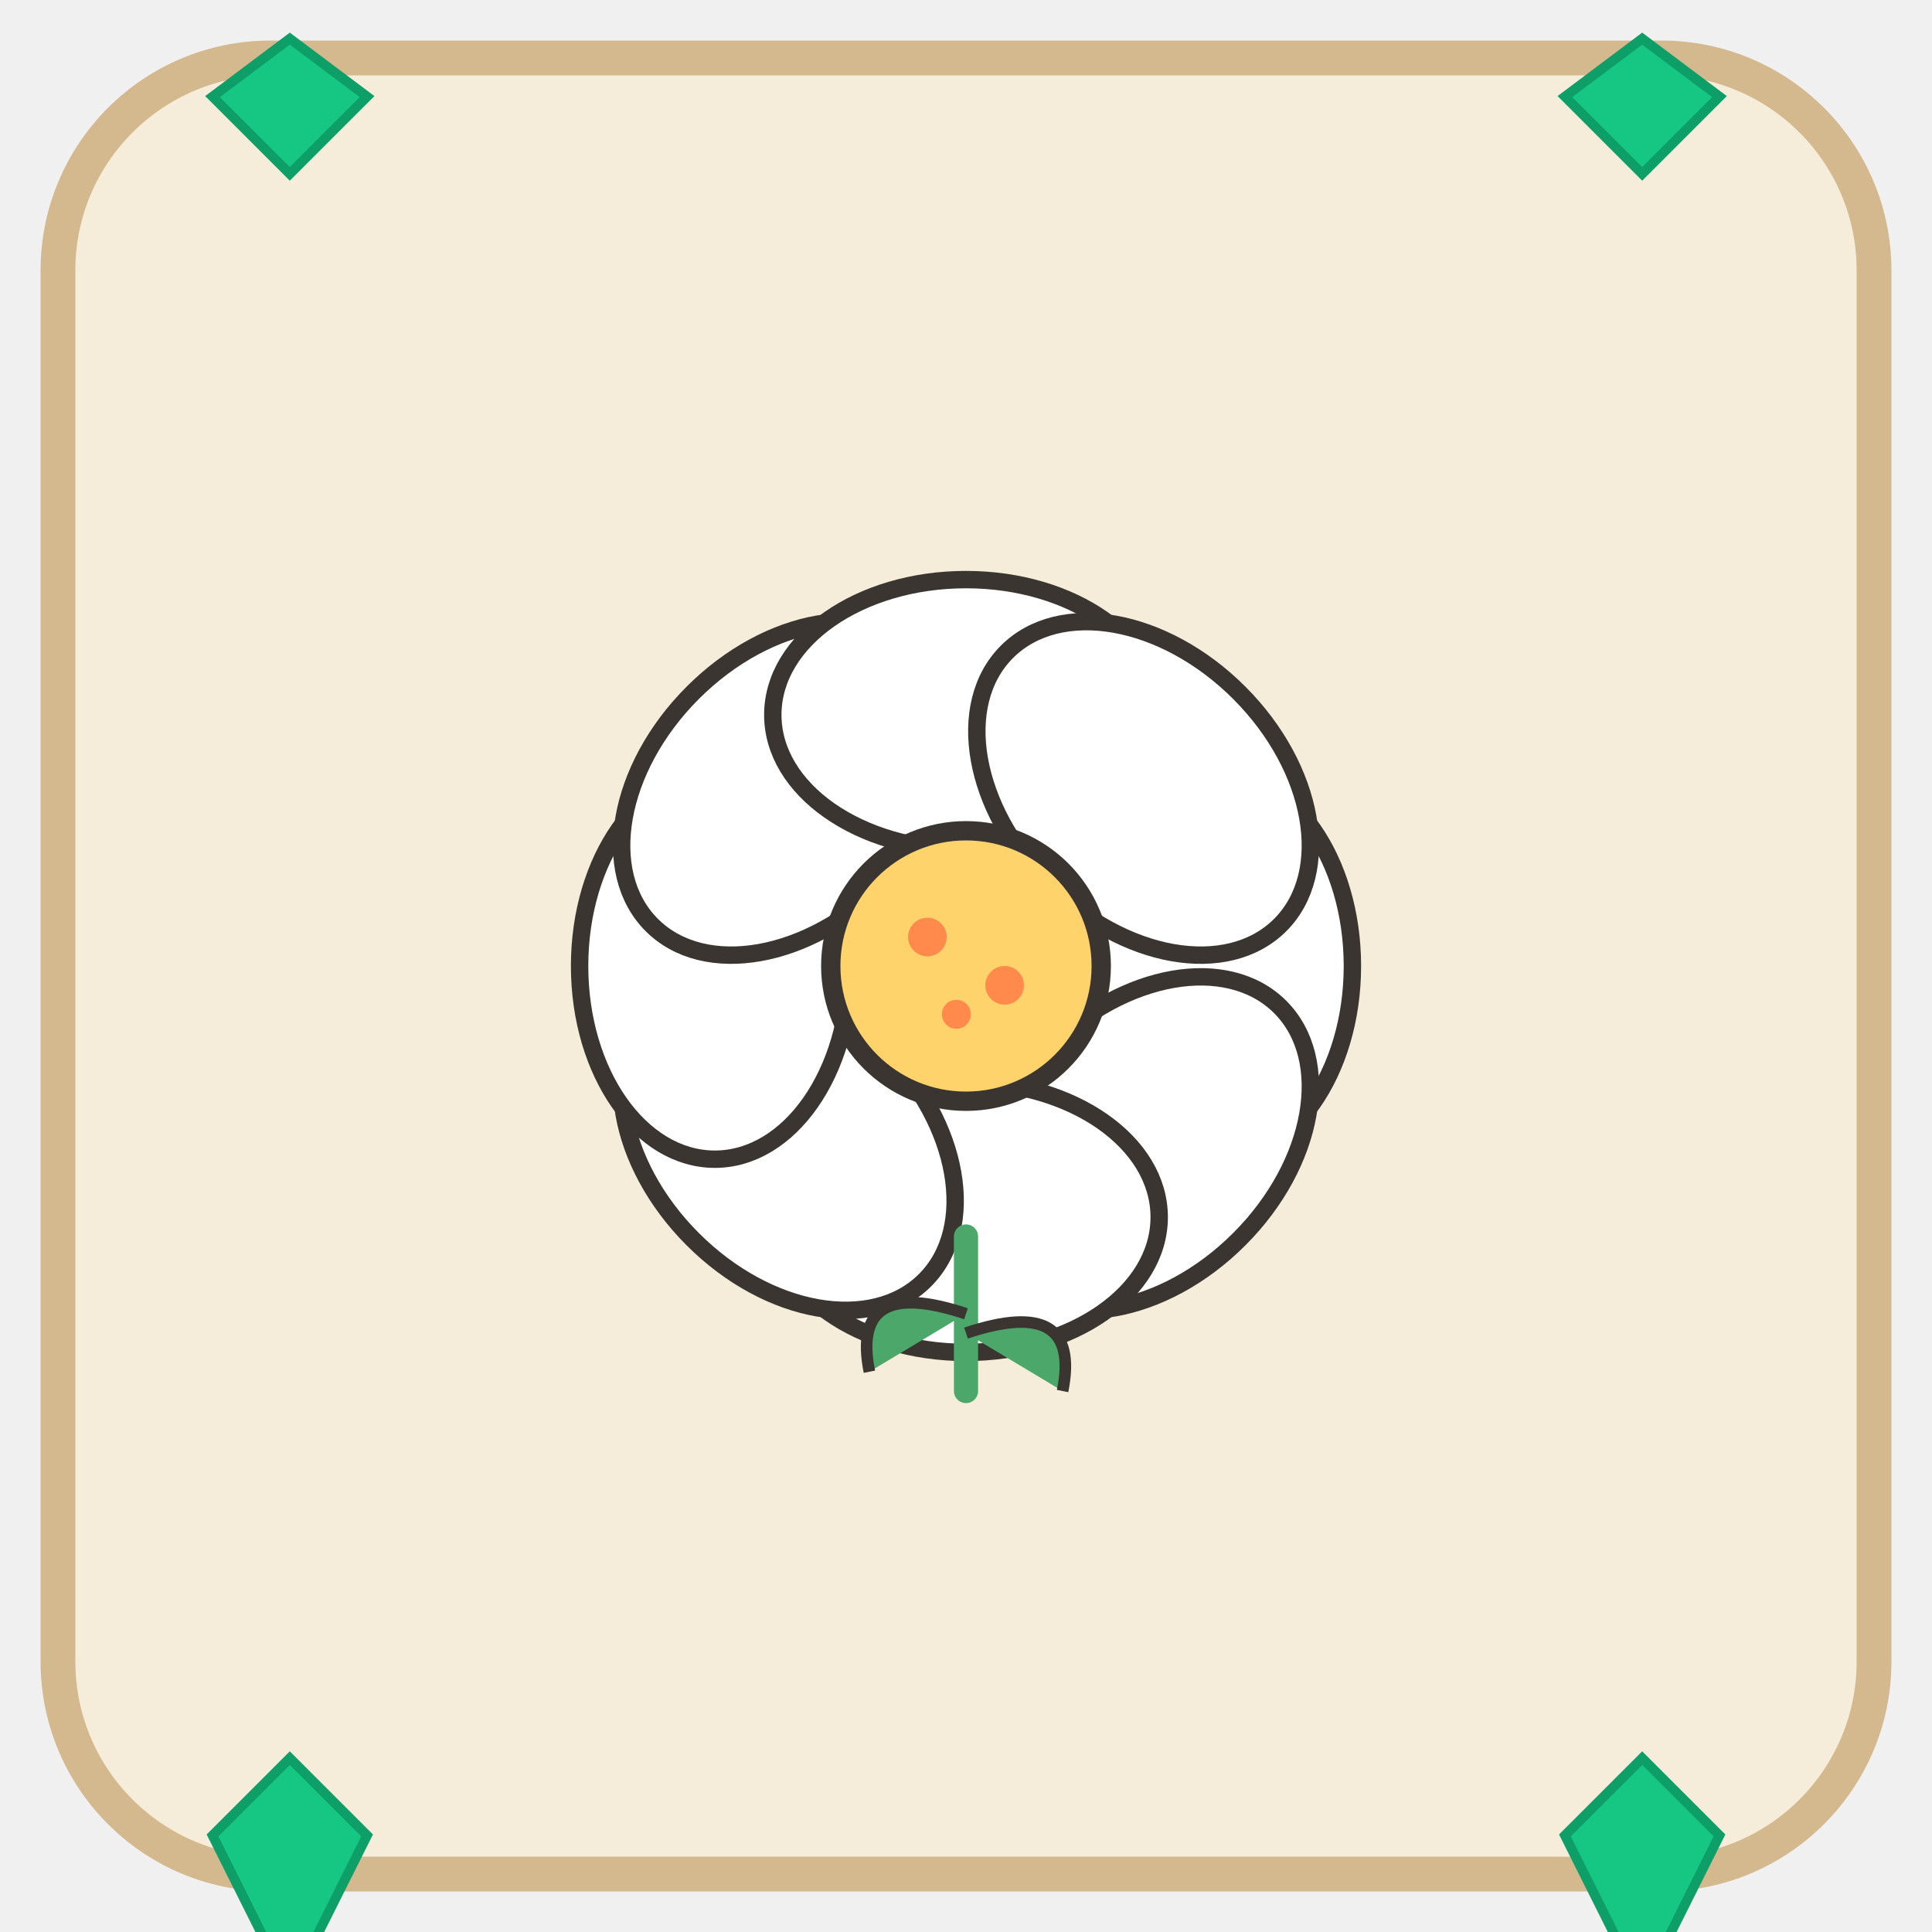
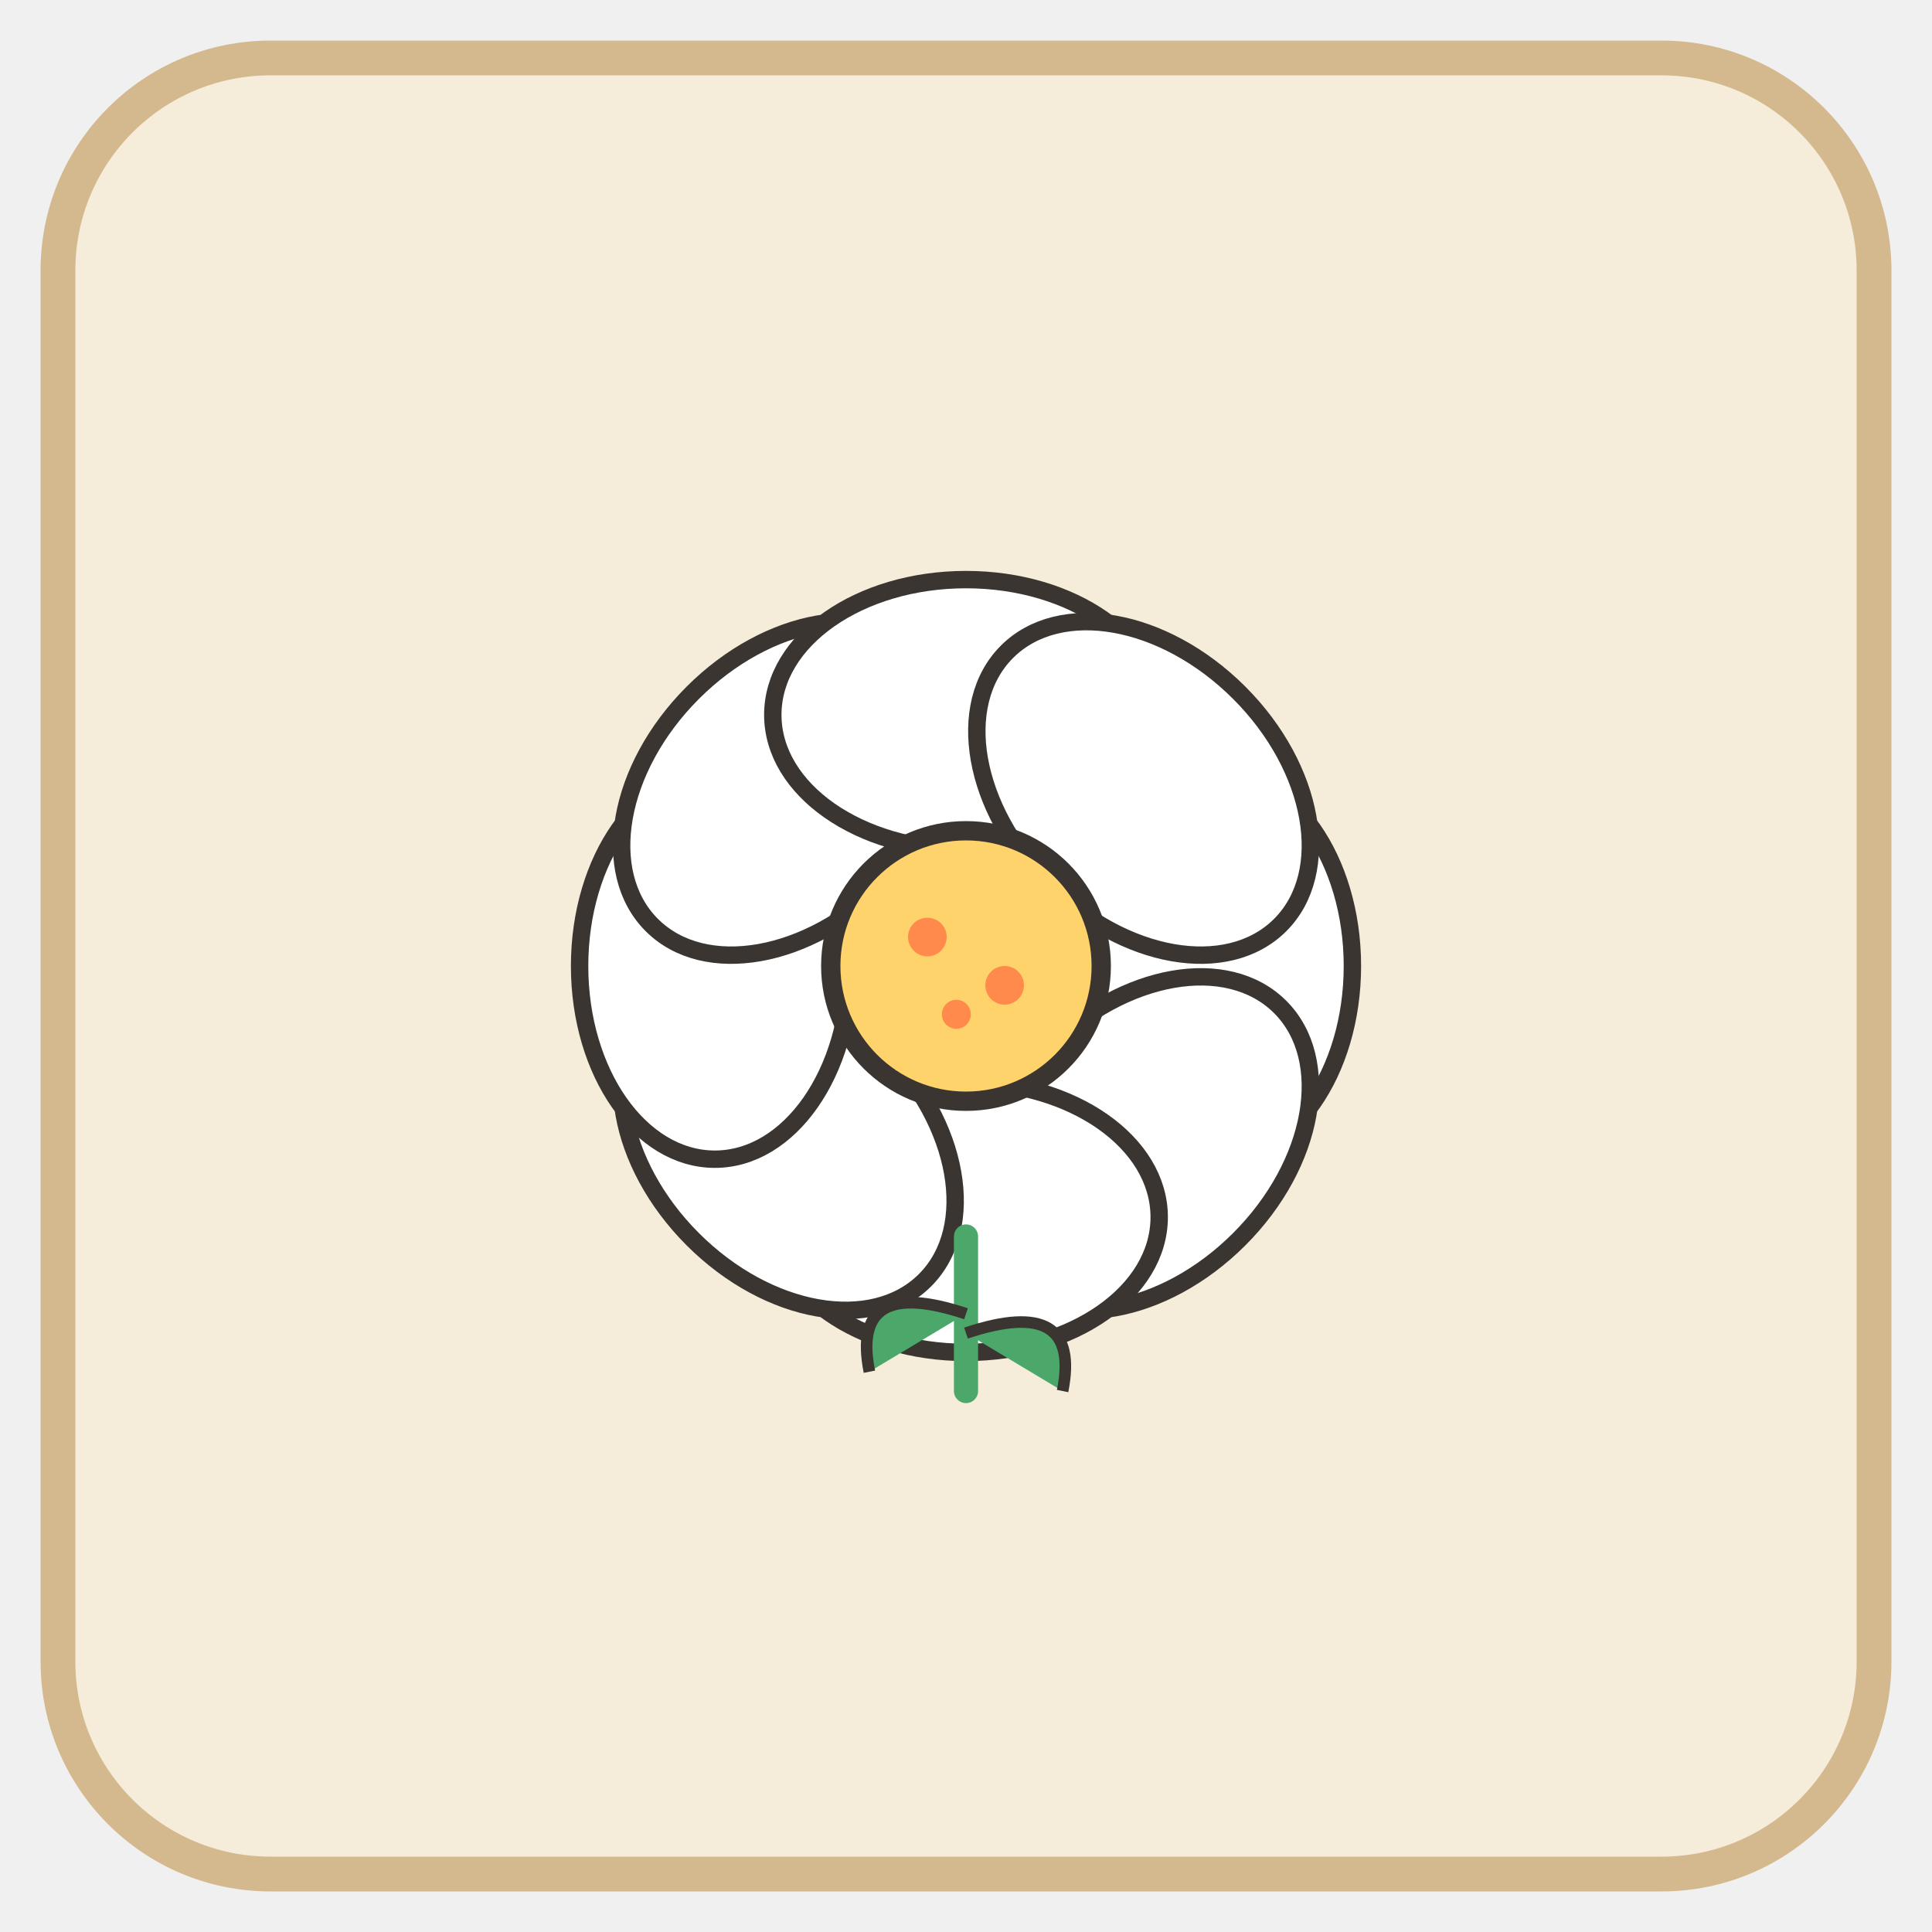
<svg xmlns="http://www.w3.org/2000/svg" viewBox="0 0 200 200" width="200" height="200">
  <rect x="6" y="6" width="188" height="188" rx="22" ry="22" fill="#F5EDD9" stroke="#D4B88E" stroke-width="3.6" />
-   <polygon points="22,10 30,4 38,10 30,18" fill="#16C784" stroke="#0E9E68" stroke-width="1" />
-   <polygon points="162,10 170,4 178,10 170,18" fill="#16C784" stroke="#0E9E68" stroke-width="1" />
-   <polygon points="22,190 30,206 38,190 30,182" fill="#16C784" stroke="#0E9E68" stroke-width="1" />
-   <polygon points="162,190 170,206 178,190 170,182" fill="#16C784" stroke="#0E9E68" stroke-width="1" />
  <g transform="translate(0, 0)">
    <ellipse cx="126" cy="100" rx="14" ry="20" fill="#FFFFFF" stroke="#3A3530" stroke-width="1.8" transform="rotate(0,126,100)" />
    <ellipse cx="118.385" cy="118.385" rx="14" ry="20" fill="#FFFFFF" stroke="#3A3530" stroke-width="1.8" transform="rotate(45,118.3848,118.3848)" />
    <ellipse cx="100" cy="126" rx="14" ry="20" fill="#FFFFFF" stroke="#3A3530" stroke-width="1.8" transform="rotate(90,100,126)" />
    <ellipse cx="81.615" cy="118.385" rx="14" ry="20" fill="#FFFFFF" stroke="#3A3530" stroke-width="1.8" transform="rotate(135,81.61522,118.3848)" />
    <ellipse cx="74" cy="100" rx="14" ry="20" fill="#FFFFFF" stroke="#3A3530" stroke-width="1.8" transform="rotate(180,74,100)" />
    <ellipse cx="81.615" cy="81.615" rx="14" ry="20" fill="#FFFFFF" stroke="#3A3530" stroke-width="1.8" transform="rotate(225,81.61522,81.61522)" />
    <ellipse cx="100" cy="74" rx="14" ry="20" fill="#FFFFFF" stroke="#3A3530" stroke-width="1.8" transform="rotate(270,100,74)" />
    <ellipse cx="118.385" cy="81.615" rx="14" ry="20" fill="#FFFFFF" stroke="#3A3530" stroke-width="1.8" transform="rotate(315,118.3848,81.61522)" />
    <circle cx="100" cy="100" r="14" fill="#FFD36B" stroke="#3A3530" stroke-width="2" />
    <circle cx="96" cy="97" r="2" fill="#FF8A4C" />
    <circle cx="104" cy="102" r="2" fill="#FF8A4C" />
    <circle cx="99" cy="105" r="1.5" fill="#FF8A4C" />
    <line x1="100" y1="128" x2="100" y2="144" stroke="#4CA86A" stroke-width="2.5" stroke-linecap="round" />
    <path d="M100,136 Q88,132 90,142" fill="#4CA86A" stroke="#3A3530" stroke-width="1.2" />
    <path d="M100,138 Q112,134 110,144" fill="#4CA86A" stroke="#3A3530" stroke-width="1.2" />
  </g>
</svg>
